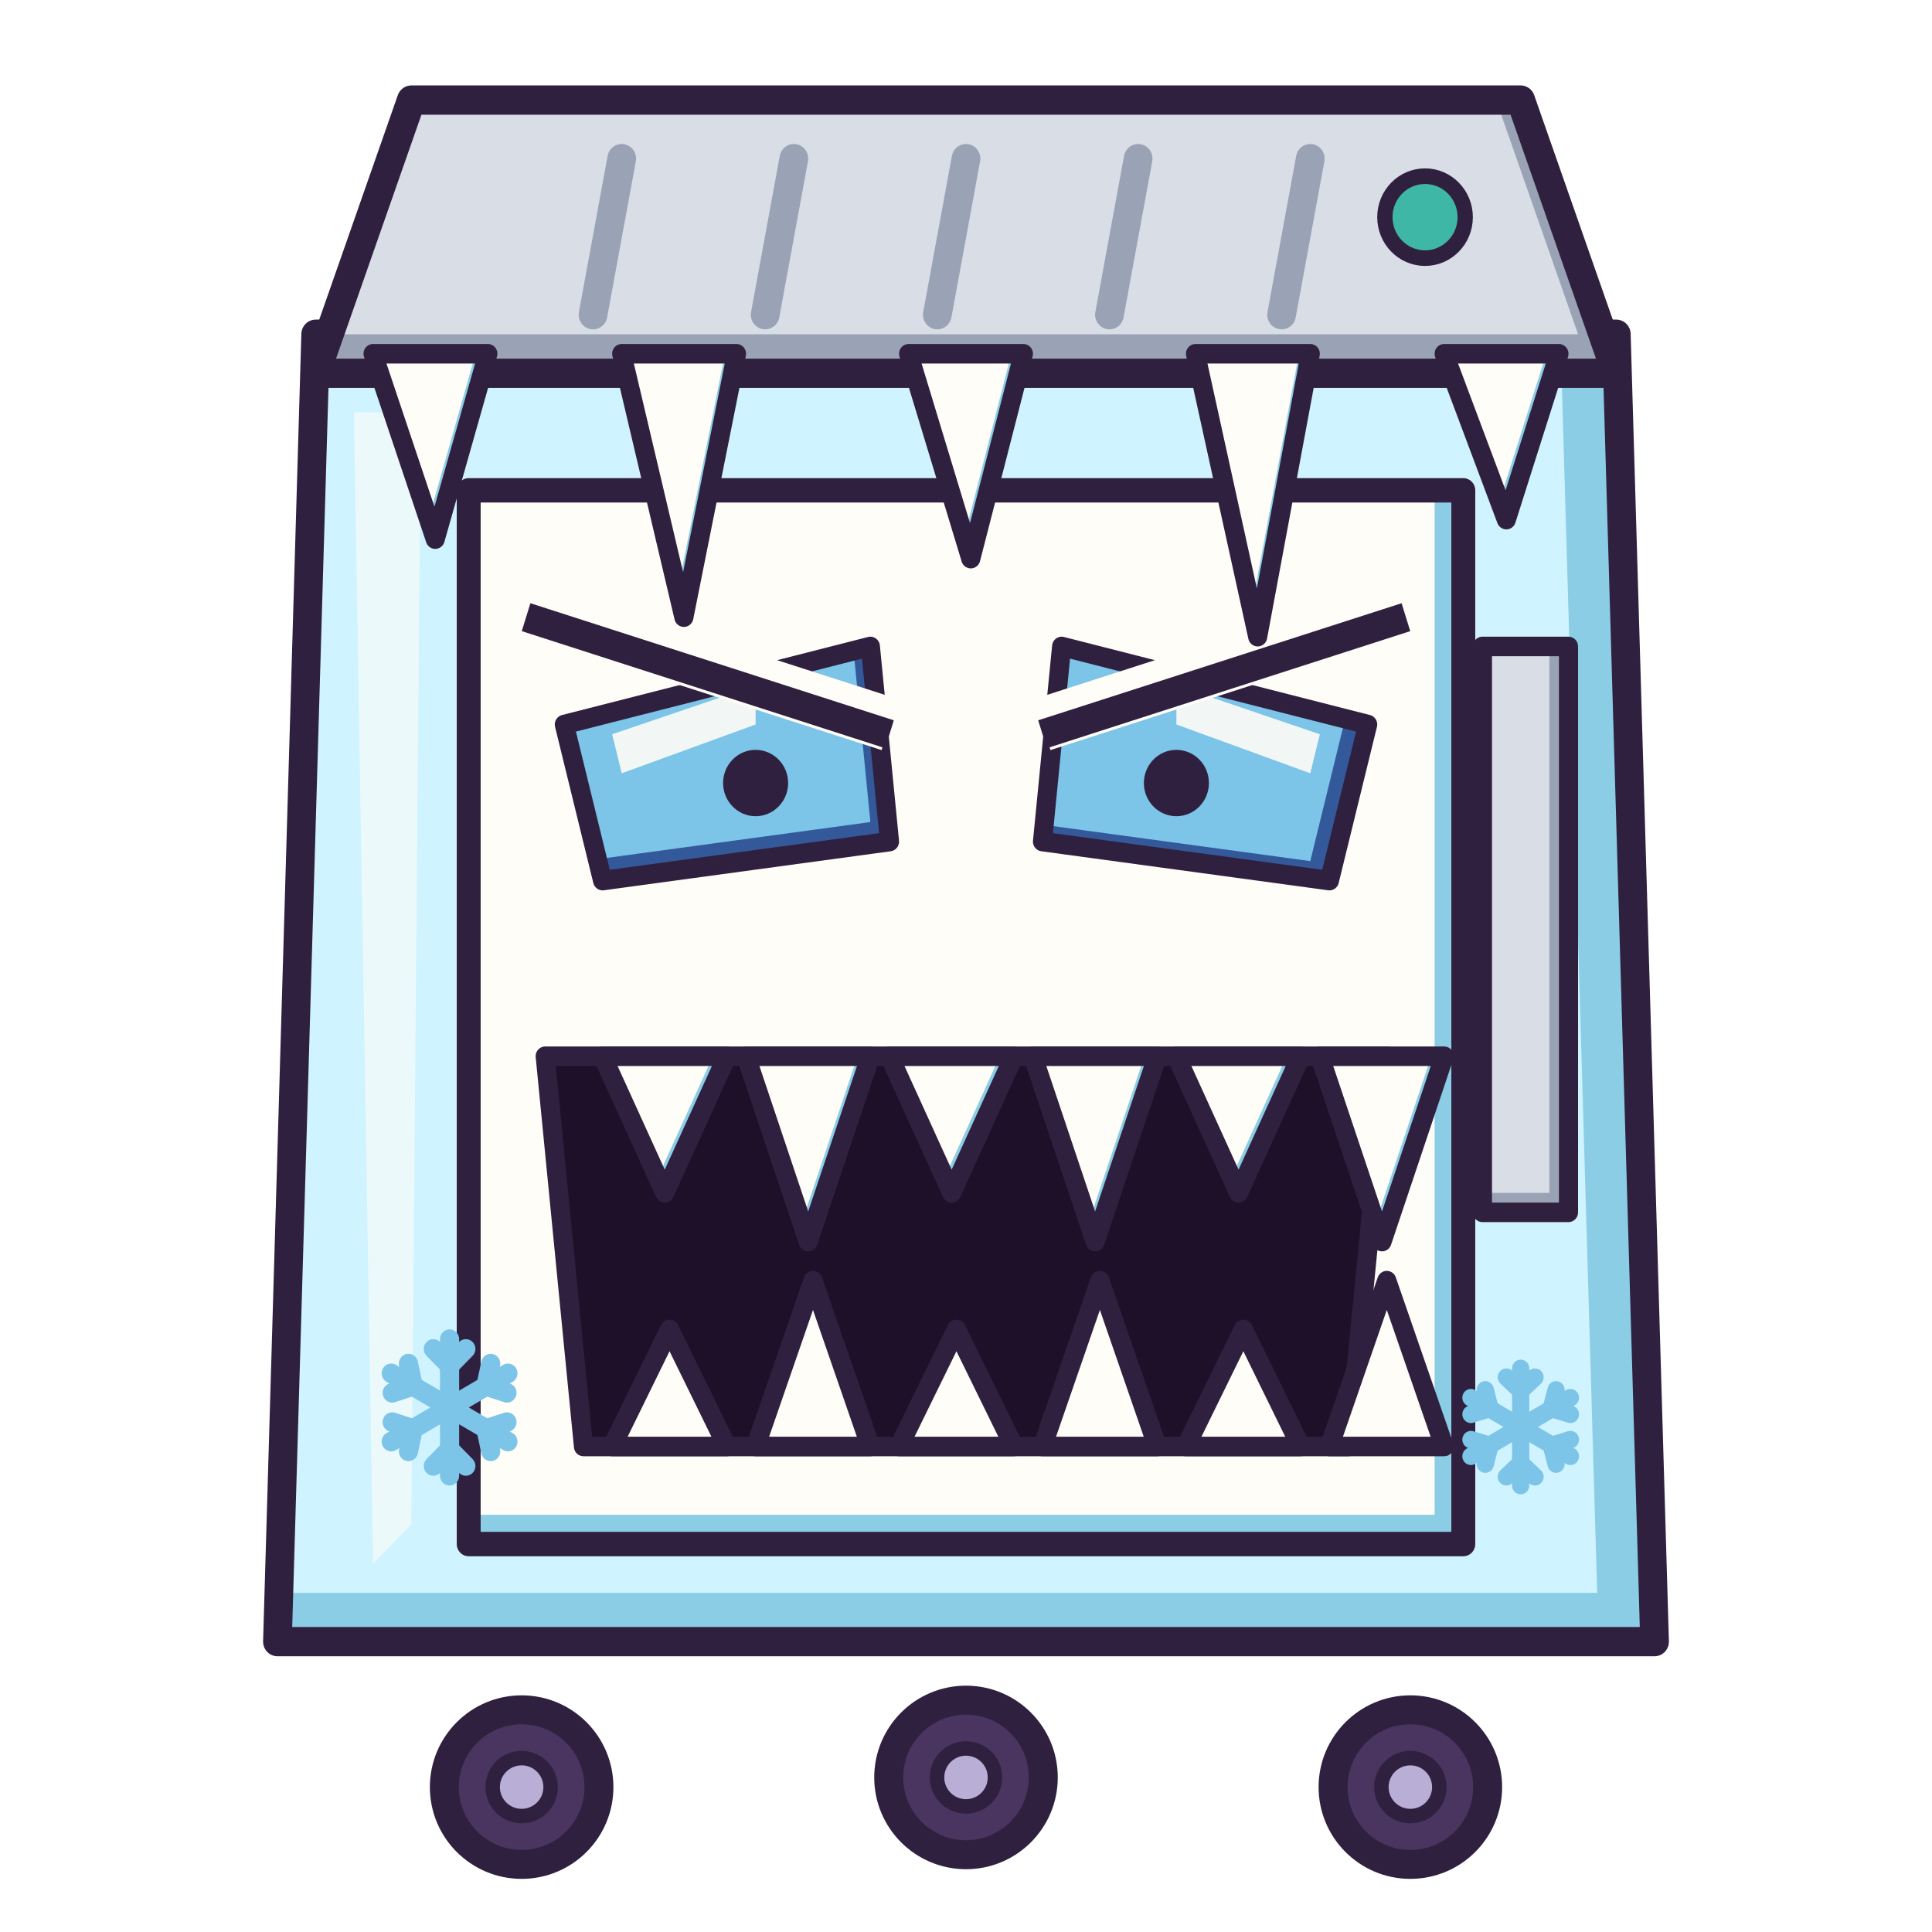
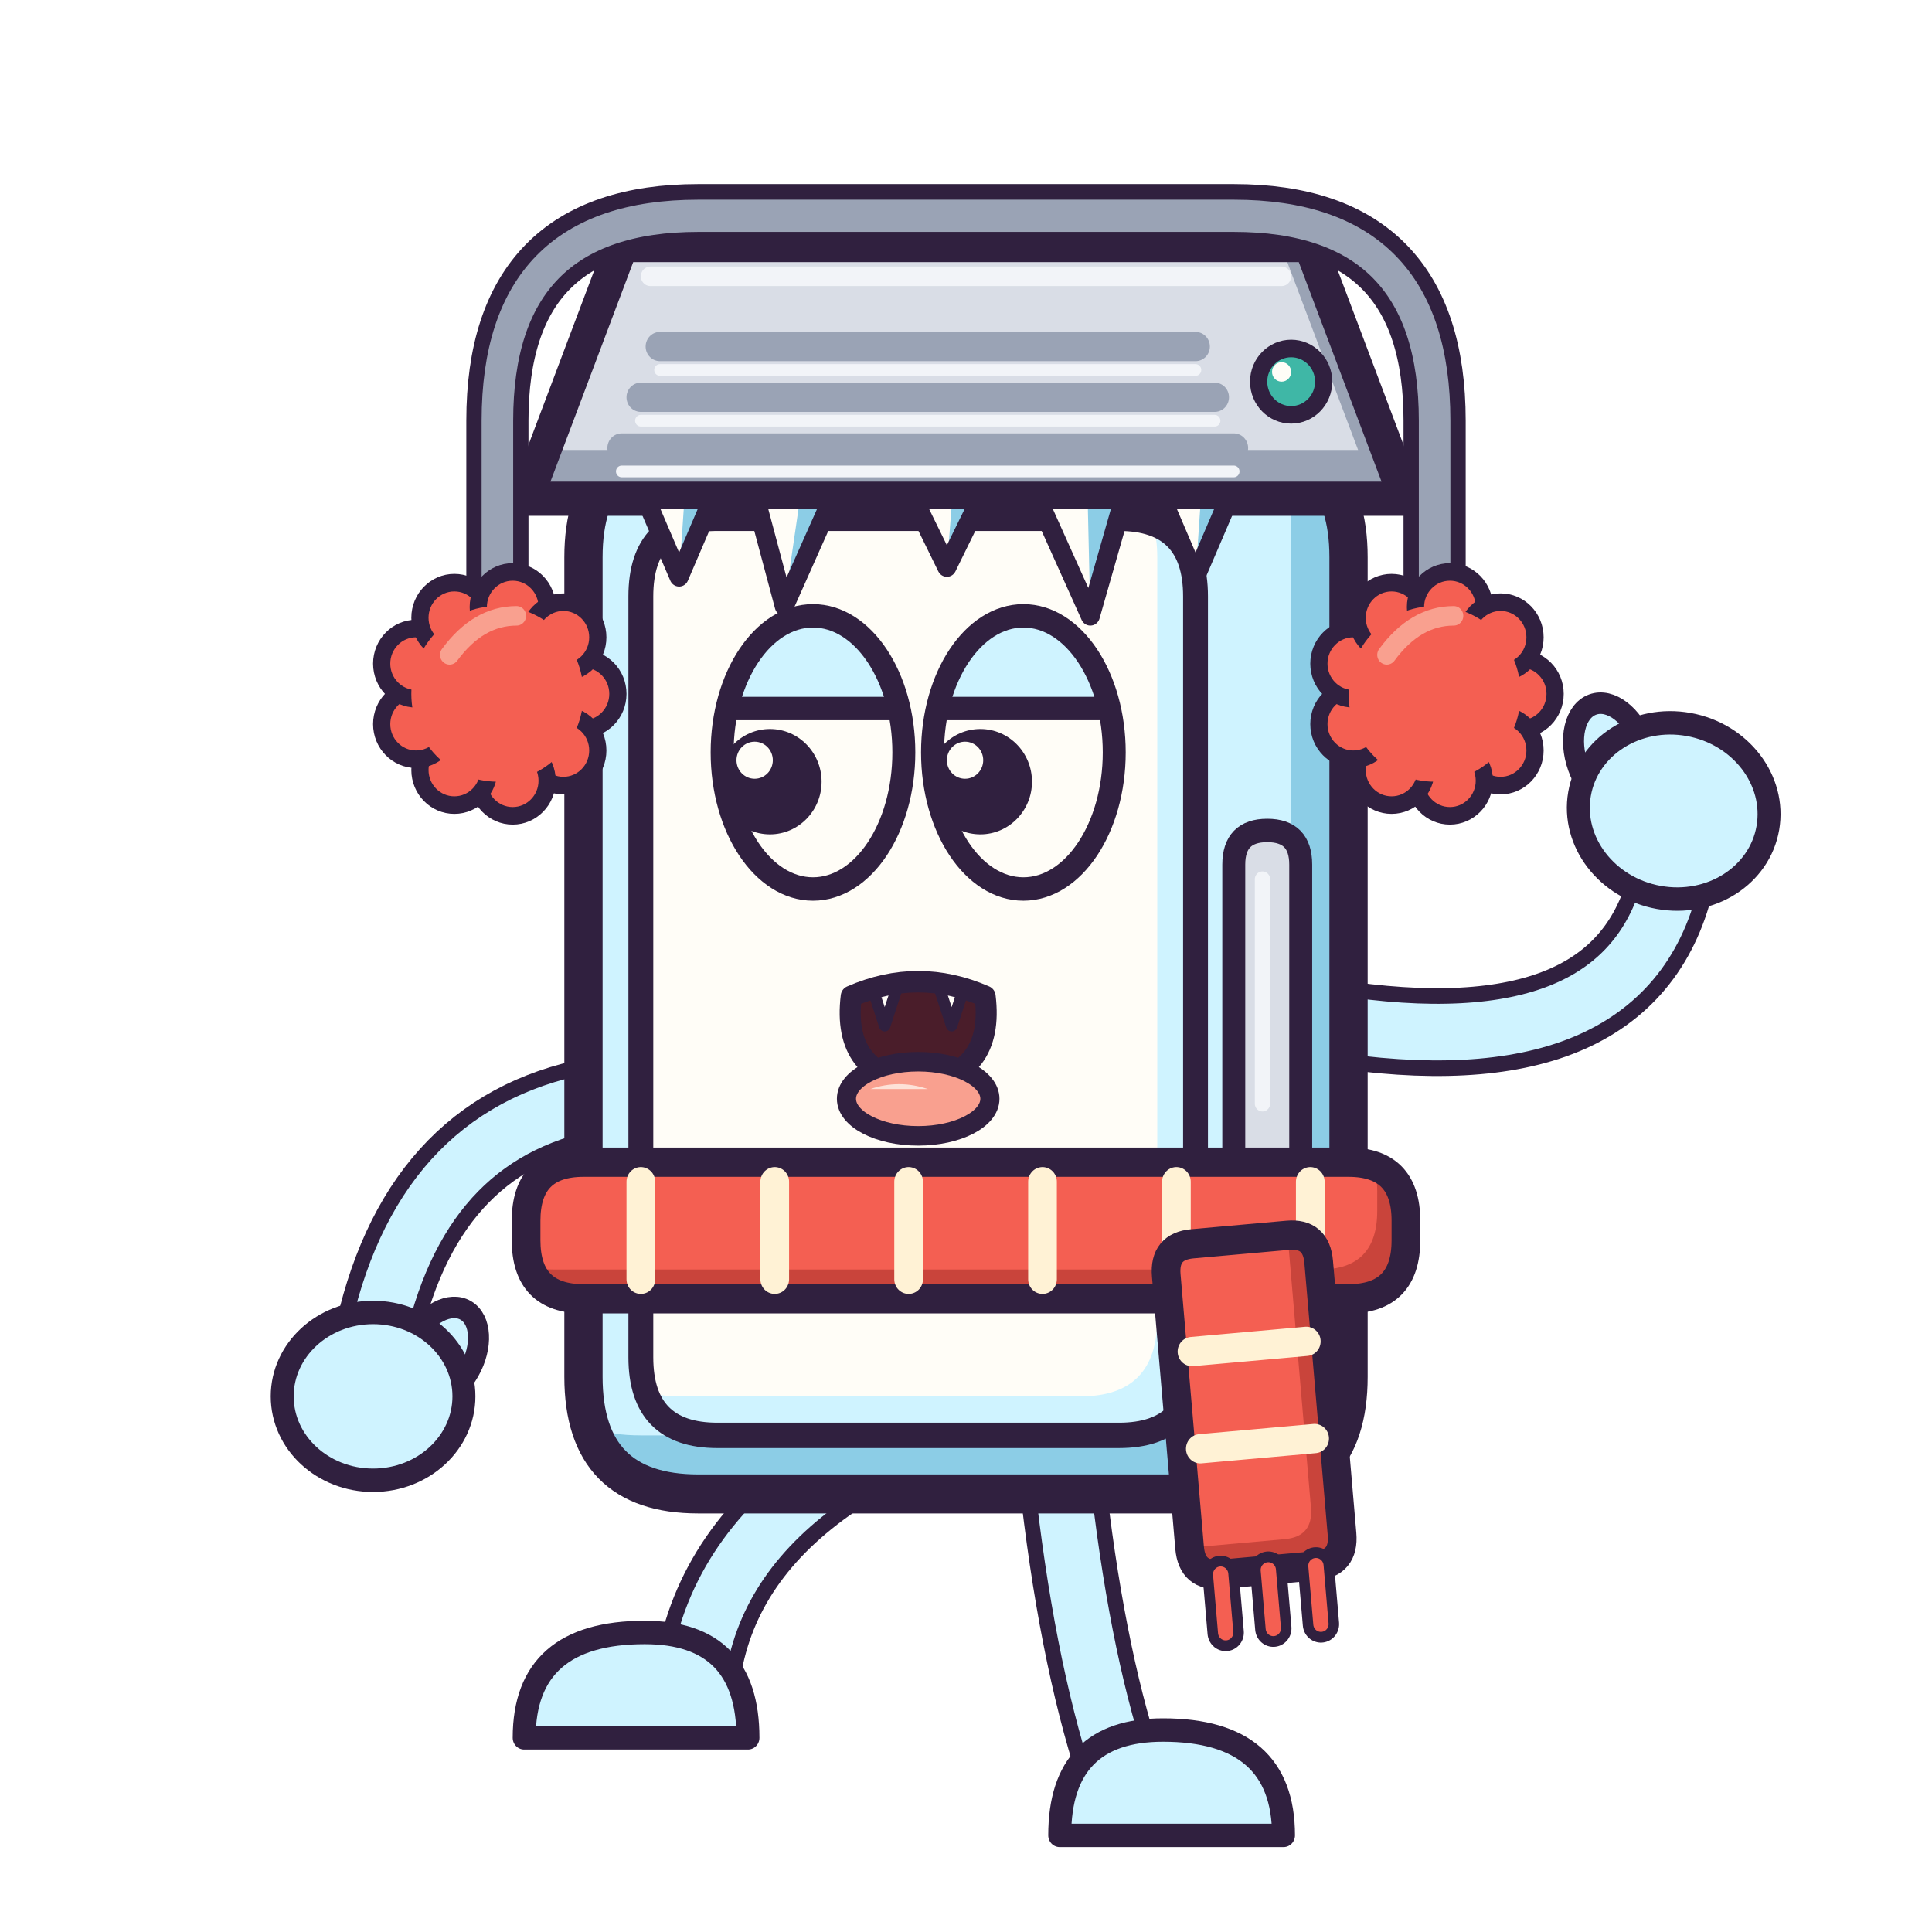
<svg xmlns="http://www.w3.org/2000/svg" width="200" height="200" viewBox="0 0 200 200">
-   <circle cx="54" cy="185" r="8" fill="#4A3560" stroke="#30203F" stroke-width="3" />
-   <circle cx="54" cy="185" r="3" fill="#B9AED6" stroke="#30203F" stroke-width="1.5" />
-   <circle cx="146" cy="185" r="8" fill="#4A3560" stroke="#30203F" stroke-width="3" />
-   <circle cx="146" cy="185" r="3" fill="#B9AED6" stroke="#30203F" stroke-width="1.5" />
-   <circle cx="100" cy="184" r="8" fill="#4A3560" stroke="#30203F" stroke-width="3" />
-   <circle cx="100" cy="184" r="3" fill="#B9AED6" stroke="#30203F" stroke-width="1.5" />
-   <g transform="translate(100 176) scale(0.99 1.01) translate(-100 -176)">
-     <g transform="translate(0 -2)">
-       <g>
-         <clipPath id="c1">
-           <path d="M32 38L168 38L172 172L28 172Z" />
+   <g transform="translate(100 190) scale(0.99 1.01) translate(-100 -190)">
+     <g transform="translate(0 5)">
+       <path d="M86 148Q74 156 72 168" fill="none" stroke="#30203F" stroke-width="9" stroke-linecap="round" stroke-linejoin="round" />
+       <path d="M86 148Q74 156 72 168" fill="none" stroke="#CFF3FF" stroke-width="5.8" stroke-linecap="round" stroke-linejoin="round" />
+       <path d="M77.2 175Q77.2 164.2 66.4 164.2Q53.8 164.2 53.8 175Z" fill="#CFF3FF" stroke="#30203F" stroke-width="2.4" stroke-linejoin="round" />
+       <path d="M110 148Q112 166 116 178" fill="none" stroke="#30203F" stroke-width="9" stroke-linecap="round" stroke-linejoin="round" />
+       <path d="M110 148Q112 166 116 178" fill="none" stroke="#CFF3FF" stroke-width="5.8" stroke-linecap="round" stroke-linejoin="round" />
+       <path d="M109.8 185Q109.8 174.2 120.6 174.2Q133.2 174.2 133.2 185Z" fill="#CFF3FF" stroke="#30203F" stroke-width="2.4" stroke-linejoin="round" />
+       <g transform="translate(0 -2)">
+         <path d="M60 112Q42 116 38 138" fill="none" stroke="#30203F" stroke-width="9" stroke-linecap="round" stroke-linejoin="round" />
+         <path d="M60 112Q42 116 38 138" fill="none" stroke="#CFF3FF" stroke-width="5.8" stroke-linecap="round" stroke-linejoin="round" />
+         <g transform="translate(76 0) scale(-1 1)">
+           <g transform="rotate(0 38 142)">
+             <g transform="rotate(-30 30.9 137.7)">
+               <path d="M27.5 137.7A3.4 5.2 0 1 0 34.3 137.7A3.4 5.2 0 1 0 27.5 137.7Z" fill="#CFF3FF" stroke="#30203F" stroke-width="2.2" stroke-linejoin="round" />
+             </g>
+             <path d="M28.5 142A9.5 8.6 0 1 0 47.5 142A9.5 8.6 0 1 0 28.5 142Z" fill="#CFF3FF" stroke="#30203F" stroke-width="2.4" stroke-linejoin="round" />
+           </g>
+         </g>
+         <path d="M140 104Q170 108 174 88" fill="none" stroke="#30203F" stroke-width="9" stroke-linecap="round" stroke-linejoin="round" />
+         <path d="M140 104Q170 108 174 88" fill="none" stroke="#CFF3FF" stroke-width="5.8" stroke-linecap="round" stroke-linejoin="round" />
+         <g transform="rotate(10 174 82)">
+           <g transform="rotate(-30 166.5 77.5)">
+             <path d="M162.9 77.5A3.6 5.5 0 1 0 170.1 77.5A3.6 5.5 0 1 0 162.9 77.5Z" fill="#CFF3FF" stroke="#30203F" stroke-width="2.2" stroke-linejoin="round" />
+           </g>
+           <path d="M164 82A10 9 0 1 0 184 82A10 9 0 1 0 164 82Z" fill="#CFF3FF" stroke="#30203F" stroke-width="2.4" stroke-linejoin="round" />
+         </g>
+         <g>
+           <clipPath id="c1">
+             <path d="M72 44L128 44Q140 44 140 56L140 140Q140 152 128 152L72 152Q60 152 60 140L60 56Q60 44 72 44Z" />
+           </clipPath>
+           <path d="M72 44L128 44Q140 44 140 56L140 140Q140 152 128 152L72 152Q60 152 60 140L60 56Q60 44 72 44Z" fill="#8CCDE6" />
+           <g clip-path="url(#c1)">
+             <path transform="translate(-6 -6)" d="M72 44L128 44Q140 44 140 56L140 140Q140 152 128 152L72 152Q60 152 60 140L60 56Q60 44 72 44Z" fill="#CFF3FF" />
+           </g>
+           <path d="M72 44L128 44Q140 44 140 56L140 140Q140 152 128 152L72 152Q60 152 60 140L60 56Q60 44 72 44Z" fill="none" stroke="#30203F" stroke-width="4" stroke-linejoin="round" />
+         </g>
+         <g>
+           <clipPath id="c2">
+             <path d="M74 52L116 52Q124 52 124 60L124 138Q124 146 116 146L74 146Q66 146 66 138L66 60Q66 52 74 52Z" />
+           </clipPath>
+           <path d="M74 52L116 52Q124 52 124 60L124 138Q124 146 116 146L74 146Q66 146 66 138L66 60Q66 52 74 52Z" fill="#CFF3FF" />
+           <g clip-path="url(#c2)">
+             <path transform="translate(-4 -4)" d="M74 52L116 52Q124 52 124 60L124 138Q124 146 116 146L74 146Q66 146 66 138L66 60Q66 52 74 52Z" fill="#FFFDF7" />
+           </g>
+           <path d="M74 52L116 52Q124 52 124 60L124 138Q124 146 116 146L74 146Q66 146 66 138L66 60Q66 52 74 52Z" fill="none" stroke="#30203F" stroke-width="2.6" stroke-linejoin="round" />
+         </g>
+         <path d="M131.5 84L131.5 84Q135 84 135 87.5L135 116.5Q135 120 131.5 120L131.5 120Q128 120 128 116.5L128 87.5Q128 84 131.5 84Z" fill="#D9DDE6" stroke="#30203F" stroke-width="2.4" stroke-linejoin="round" />
+         <path d="M131 89L131 112" fill="none" stroke="#F2F4F8" stroke-width="1.6" stroke-linecap="round" stroke-linejoin="round" />
+         <clipPath id="c3">
+           <ellipse cx="84" cy="76" rx="9.5" ry="14" />
        </clipPath>
-         <path d="M32 38L168 38L172 172L28 172Z" fill="#8CCDE6" />
-         <g clip-path="url(#c1)">
-           <path transform="translate(-6 -5)" d="M32 38L168 38L172 172L28 172Z" fill="#CFF3FF" />
+         <ellipse cx="84" cy="76" rx="9.5" ry="14" fill="#FFFDF7" />
+         <g clip-path="url(#c3)">
+           <circle cx="79.5" cy="79" r="5.4" fill="#30203F" />
+           <circle cx="77.9" cy="76.8" r="1.9" fill="#FFFDF7" />
+           <g transform="rotate(0 84 71.5)">
+             <rect x="65" y="34" width="38" height="37.5" fill="#CFF3FF" />
+             <path d="M65 71.5L103 71.5" fill="none" stroke="#30203F" stroke-width="2.4" stroke-linecap="round" stroke-linejoin="round" />
+           </g>
        </g>
-         <path d="M32 38L168 38L172 172L28 172Z" fill="none" stroke="#30203F" stroke-width="3" stroke-linejoin="round" />
-       </g>
-       <path d="M36 46L43 46L42 160L38 164Z" fill="#FFFDF7" opacity=".6" />
-       <g>
-         <clipPath id="c2">
-           <path d="M48 54L152 54L152 162L48 162Z" />
+         <ellipse cx="84" cy="76" rx="9.5" ry="14" fill="none" stroke="#30203F" stroke-width="2.4" />
+         <clipPath id="c4">
+           <ellipse cx="106" cy="76" rx="9.5" ry="14" />
        </clipPath>
-         <path d="M48 54L152 54L152 162L48 162Z" fill="#8CCDE6" />
-         <g clip-path="url(#c2)">
-           <path transform="translate(-3 -3)" d="M48 54L152 54L152 162L48 162Z" fill="#FFFDF7" />
+         <ellipse cx="106" cy="76" rx="9.5" ry="14" fill="#FFFDF7" />
+         <g clip-path="url(#c4)">
+           <circle cx="101.5" cy="79" r="5.4" fill="#30203F" />
+           <circle cx="99.9" cy="76.8" r="1.9" fill="#FFFDF7" />
+           <g transform="rotate(0 106 71.5)">
+             <rect x="87" y="34" width="38" height="37.5" fill="#CFF3FF" />
+             <path d="M87 71.5L125 71.5" fill="none" stroke="#30203F" stroke-width="2.4" stroke-linecap="round" stroke-linejoin="round" />
+           </g>
        </g>
-         <path d="M48 54L152 54L152 162L48 162Z" fill="none" stroke="#30203F" stroke-width="2.5" stroke-linejoin="round" />
-       </g>
-       <g>
-         <clipPath id="c3">
-           <path d="M154 70L163 70L163 128L154 128Z" />
+         <ellipse cx="106" cy="76" rx="9.5" ry="14" fill="none" stroke="#30203F" stroke-width="2.4" />
+         <path d="M88 101Q95 98 102 101Q103 109 95 110Q87 109 88 101Z" fill="#4A1D2A" />
+         <clipPath id="c5">
+           <path d="M88 101Q95 98 102 101Q103 109 95 110Q87 109 88 101Z" />
        </clipPath>
-         <path d="M154 70L163 70L163 128L154 128Z" fill="#9AA3B5" />
-         <g clip-path="url(#c3)">
-           <path transform="translate(-2 -2)" d="M154 70L163 70L163 128L154 128Z" fill="#D9DDE6" />
+         <g clip-path="url(#c5)">
+           <path d="M89.5 98L93.5 98L91.5 104Z" fill="#FFFDF7" stroke="#30203F" stroke-width="1.2" stroke-linejoin="round" />
+           <path d="M96.5 98L100.5 98L98.5 104Z" fill="#FFFDF7" stroke="#30203F" stroke-width="1.2" stroke-linejoin="round" />
        </g>
-         <path d="M154 70L163 70L163 128L154 128Z" fill="none" stroke="#30203F" stroke-width="2" stroke-linejoin="round" />
-       </g>
-       <g>
-         <clipPath id="c4">
-           <path d="M42 14L158 14L168 42L32 42Z" />
-         </clipPath>
-         <path d="M42 14L158 14L168 42L32 42Z" fill="#9AA3B5" />
-         <g clip-path="url(#c4)">
-           <path transform="translate(-4 -4)" d="M42 14L158 14L168 42L32 42Z" fill="#D9DDE6" />
+         <path d="M88 101Q95 98 102 101Q103 109 95 110Q87 109 88 101Z" fill="none" stroke="#30203F" stroke-width="2.2" stroke-linejoin="round" />
+         <path d="M87.5 111.5A7.5 3.8 0 1 0 102.5 111.5A7.5 3.8 0 1 0 87.5 111.5Z" fill="#F9A08F" stroke="#30203F" stroke-width="2" stroke-linejoin="round" />
+         <path d="M90 110.5Q93 109.5 96 110.5" fill="#FFFDF7" opacity=".7" />
+         <g>
+           <clipPath id="c6">
+             <path d="M60 118L140 118Q146 118 146 124L146 126Q146 132 140 132L60 132Q54 132 54 126L54 124Q54 118 60 118Z" />
+           </clipPath>
+           <path d="M60 118L140 118Q146 118 146 124L146 126Q146 132 140 132L60 132Q54 132 54 126L54 124Q54 118 60 118Z" fill="#C9443B" />
+           <g clip-path="url(#c6)">
+             <path transform="translate(-3 -3)" d="M60 118L140 118Q146 118 146 124L146 126Q146 132 140 132L60 132Q54 132 54 126L54 124Q54 118 60 118Z" fill="#F45F52" />
+           </g>
+           <path d="M60 118L140 118Q146 118 146 124L146 126Q146 132 140 132L60 132Q54 132 54 126L54 124Q54 118 60 118Z" fill="none" stroke="#30203F" stroke-width="3" stroke-linejoin="round" />
        </g>
-         <path d="M42 14L158 14L168 42L32 42Z" fill="none" stroke="#30203F" stroke-width="3" stroke-linejoin="round" />
-       </g>
-       <path d="M64 20L61 36" fill="none" stroke="#9AA3B5" stroke-width="3" stroke-linecap="round" stroke-linejoin="round" />
-       <path d="M82 20L79 36" fill="none" stroke="#9AA3B5" stroke-width="3" stroke-linecap="round" stroke-linejoin="round" />
-       <path d="M100 20L97 36" fill="none" stroke="#9AA3B5" stroke-width="3" stroke-linecap="round" stroke-linejoin="round" />
-       <path d="M118 20L115 36" fill="none" stroke="#9AA3B5" stroke-width="3" stroke-linecap="round" stroke-linejoin="round" />
-       <path d="M136 20L133 36" fill="none" stroke="#9AA3B5" stroke-width="3" stroke-linecap="round" stroke-linejoin="round" />
-       <circle cx="148" cy="26" r="4.2" fill="#3FB7A6" stroke="#30203F" stroke-width="1.6" />
-       <g>
-         <clipPath id="c5">
-           <path d="M58 78L90 70L92 90L62 94Z" />
-         </clipPath>
-         <path d="M58 78L90 70L92 90L62 94Z" fill="#34599A" />
-         <g clip-path="url(#c5)">
-           <path transform="translate(-2 -2)" d="M58 78L90 70L92 90L62 94Z" fill="#7CC4E8" />
+         <path d="M66 120L66 130" fill="none" stroke="#FFF2D5" stroke-width="3" stroke-linecap="round" stroke-linejoin="round" />
+         <path d="M80 120L80 130" fill="none" stroke="#FFF2D5" stroke-width="3" stroke-linecap="round" stroke-linejoin="round" />
+         <path d="M94 120L94 130" fill="none" stroke="#FFF2D5" stroke-width="3" stroke-linecap="round" stroke-linejoin="round" />
+         <path d="M108 120L108 130" fill="none" stroke="#FFF2D5" stroke-width="3" stroke-linecap="round" stroke-linejoin="round" />
+         <path d="M122 120L122 130" fill="none" stroke="#FFF2D5" stroke-width="3" stroke-linecap="round" stroke-linejoin="round" />
+         <path d="M136 120L136 130" fill="none" stroke="#FFF2D5" stroke-width="3" stroke-linecap="round" stroke-linejoin="round" />
+         <g transform="rotate(-5 128 130)">
+           <g>
+             <clipPath id="c7">
+               <path d="M124 126L134 126Q137 126 137 129L137 157Q137 160 134 160L124 160Q121 160 121 157L121 129Q121 126 124 126Z" />
+             </clipPath>
+             <path d="M124 126L134 126Q137 126 137 129L137 157Q137 160 134 160L124 160Q121 160 121 157L121 129Q121 126 124 126Z" fill="#C9443B" />
+             <g clip-path="url(#c7)">
+               <path transform="translate(-3 -3)" d="M124 126L134 126Q137 126 137 129L137 157Q137 160 134 160L124 160Q121 160 121 157L121 129Q121 126 124 126Z" fill="#F45F52" />
+             </g>
+             <path d="M124 126L134 126Q137 126 137 129L137 157Q137 160 134 160L124 160Q121 160 121 157L121 129Q121 126 124 126Z" fill="none" stroke="#30203F" stroke-width="3" stroke-linejoin="round" />
+           </g>
+           <path d="M123 137L135 137M123 147L135 147" fill="none" stroke="#FFF2D5" stroke-width="3" stroke-linecap="round" stroke-linejoin="round" />
+           <path d="M124 160L124 166" fill="none" stroke="#30203F" stroke-width="3.8" stroke-linecap="round" stroke-linejoin="round" />
+           <path d="M124 160L124 166" fill="none" stroke="#F45F52" stroke-width="1.6" stroke-linecap="round" stroke-linejoin="round" />
+           <path d="M129 160L129 166" fill="none" stroke="#30203F" stroke-width="3.8" stroke-linecap="round" stroke-linejoin="round" />
+           <path d="M129 160L129 166" fill="none" stroke="#F45F52" stroke-width="1.6" stroke-linecap="round" stroke-linejoin="round" />
+           <path d="M134 160L134 166" fill="none" stroke="#30203F" stroke-width="3.8" stroke-linecap="round" stroke-linejoin="round" />
+           <path d="M134 160L134 166" fill="none" stroke="#F45F52" stroke-width="1.6" stroke-linecap="round" stroke-linejoin="round" />
        </g>
-         <path d="M58 78L90 70L92 90L62 94Z" fill="none" stroke="#30203F" stroke-width="2" stroke-linejoin="round" />
-       </g>
-       <g>
-         <clipPath id="c6">
-           <path d="M142 78L110 70L108 90L138 94Z" />
-         </clipPath>
-         <path d="M142 78L110 70L108 90L138 94Z" fill="#34599A" />
-         <g clip-path="url(#c6)">
-           <path transform="translate(-2 -2)" d="M142 78L110 70L108 90L138 94Z" fill="#7CC4E8" />
+         <g>
+           <clipPath id="c8">
+             <path d="M64 24L136 24L146 50L54 50Z" />
+           </clipPath>
+           <path d="M64 24L136 24L146 50L54 50Z" fill="#9AA3B5" />
+           <g clip-path="url(#c8)">
+             <path transform="translate(-5 -5)" d="M64 24L136 24L146 50L54 50Z" fill="#D9DDE6" />
+           </g>
+           <path d="M64 24L136 24L146 50L54 50Z" fill="none" stroke="#30203F" stroke-width="3.5" stroke-linejoin="round" />
        </g>
-         <path d="M142 78L110 70L108 90L138 94Z" fill="none" stroke="#30203F" stroke-width="2" stroke-linejoin="round" />
-       </g>
-       <path d="M63 79L78 74L78 78L64 83Z" fill="#FFFDF7" opacity=".9" />
-       <path d="M137 79L122 74L122 78L136 83Z" fill="#FFFDF7" opacity=".9" />
-       <circle cx="78" cy="84" r="3.4" fill="#30203F" />
-       <circle cx="122" cy="84" r="3.4" fill="#30203F" />
-       <path d="M54 66L92 78" fill="none" stroke="#FFFDF7" stroke-width="5.5" stroke-linecap="butt" stroke-linejoin="round" />
-       <path d="M146 66L108 78" fill="none" stroke="#FFFDF7" stroke-width="5.5" stroke-linecap="butt" stroke-linejoin="round" />
-       <path d="M54 67L92 79" fill="none" stroke="#30203F" stroke-width="3" stroke-linecap="butt" stroke-linejoin="round" />
-       <path d="M146 67L108 79" fill="none" stroke="#30203F" stroke-width="3" stroke-linecap="butt" stroke-linejoin="round" />
-       <path d="M56 112L144 112L140 152L60 152Z" fill="#1E1028" stroke="#30203F" stroke-width="2" stroke-linejoin="round" />
-       <g>
-         <clipPath id="c7">
-           <path d="M62 112L75 112L68.5 126Z" />
-         </clipPath>
-         <path d="M62 112L75 112L68.5 126Z" fill="#8CCDE6" />
-         <g clip-path="url(#c7)">
-           <path transform="translate(-1 -1)" d="M62 112L75 112L68.5 126Z" fill="#FFFDF7" />
-         </g>
-         <path d="M62 112L75 112L68.5 126Z" fill="none" stroke="#30203F" stroke-width="2" stroke-linejoin="round" />
-       </g>
-       <g>
-         <clipPath id="c8">
-           <path d="M63 152L75 152L69 140Z" />
-         </clipPath>
-         <path d="M63 152L75 152L69 140Z" fill="#8CCDE6" />
-         <g clip-path="url(#c8)">
-           <path transform="translate(-1 -1)" d="M63 152L75 152L69 140Z" fill="#FFFDF7" />
-         </g>
-         <path d="M63 152L75 152L69 140Z" fill="none" stroke="#30203F" stroke-width="2" stroke-linejoin="round" />
-       </g>
-       <g>
-         <clipPath id="c9">
-           <path d="M77 112L90 112L83.5 131Z" />
-         </clipPath>
-         <path d="M77 112L90 112L83.5 131Z" fill="#8CCDE6" />
-         <g clip-path="url(#c9)">
-           <path transform="translate(-1 -1)" d="M77 112L90 112L83.5 131Z" fill="#FFFDF7" />
-         </g>
-         <path d="M77 112L90 112L83.5 131Z" fill="none" stroke="#30203F" stroke-width="2" stroke-linejoin="round" />
-       </g>
-       <g>
-         <clipPath id="c10">
-           <path d="M78 152L90 152L84 135Z" />
-         </clipPath>
-         <path d="M78 152L90 152L84 135Z" fill="#8CCDE6" />
-         <g clip-path="url(#c10)">
-           <path transform="translate(-1 -1)" d="M78 152L90 152L84 135Z" fill="#FFFDF7" />
-         </g>
-         <path d="M78 152L90 152L84 135Z" fill="none" stroke="#30203F" stroke-width="2" stroke-linejoin="round" />
-       </g>
-       <g>
-         <clipPath id="c11">
-           <path d="M92 112L105 112L98.5 126Z" />
-         </clipPath>
-         <path d="M92 112L105 112L98.5 126Z" fill="#8CCDE6" />
-         <g clip-path="url(#c11)">
-           <path transform="translate(-1 -1)" d="M92 112L105 112L98.5 126Z" fill="#FFFDF7" />
-         </g>
-         <path d="M92 112L105 112L98.5 126Z" fill="none" stroke="#30203F" stroke-width="2" stroke-linejoin="round" />
-       </g>
-       <g>
-         <clipPath id="c12">
-           <path d="M93 152L105 152L99 140Z" />
-         </clipPath>
-         <path d="M93 152L105 152L99 140Z" fill="#8CCDE6" />
-         <g clip-path="url(#c12)">
-           <path transform="translate(-1 -1)" d="M93 152L105 152L99 140Z" fill="#FFFDF7" />
-         </g>
-         <path d="M93 152L105 152L99 140Z" fill="none" stroke="#30203F" stroke-width="2" stroke-linejoin="round" />
-       </g>
-       <g>
-         <clipPath id="c13">
-           <path d="M107 112L120 112L113.5 131Z" />
-         </clipPath>
-         <path d="M107 112L120 112L113.5 131Z" fill="#8CCDE6" />
-         <g clip-path="url(#c13)">
-           <path transform="translate(-1 -1)" d="M107 112L120 112L113.5 131Z" fill="#FFFDF7" />
-         </g>
-         <path d="M107 112L120 112L113.5 131Z" fill="none" stroke="#30203F" stroke-width="2" stroke-linejoin="round" />
-       </g>
-       <g>
-         <clipPath id="c14">
-           <path d="M108 152L120 152L114 135Z" />
-         </clipPath>
-         <path d="M108 152L120 152L114 135Z" fill="#8CCDE6" />
-         <g clip-path="url(#c14)">
-           <path transform="translate(-1 -1)" d="M108 152L120 152L114 135Z" fill="#FFFDF7" />
-         </g>
-         <path d="M108 152L120 152L114 135Z" fill="none" stroke="#30203F" stroke-width="2" stroke-linejoin="round" />
-       </g>
-       <g>
-         <clipPath id="c15">
-           <path d="M122 112L135 112L128.5 126Z" />
-         </clipPath>
-         <path d="M122 112L135 112L128.5 126Z" fill="#8CCDE6" />
-         <g clip-path="url(#c15)">
-           <path transform="translate(-1 -1)" d="M122 112L135 112L128.5 126Z" fill="#FFFDF7" />
-         </g>
-         <path d="M122 112L135 112L128.5 126Z" fill="none" stroke="#30203F" stroke-width="2" stroke-linejoin="round" />
-       </g>
-       <g>
-         <clipPath id="c16">
-           <path d="M123 152L135 152L129 140Z" />
-         </clipPath>
-         <path d="M123 152L135 152L129 140Z" fill="#8CCDE6" />
-         <g clip-path="url(#c16)">
-           <path transform="translate(-1 -1)" d="M123 152L135 152L129 140Z" fill="#FFFDF7" />
-         </g>
-         <path d="M123 152L135 152L129 140Z" fill="none" stroke="#30203F" stroke-width="2" stroke-linejoin="round" />
-       </g>
-       <g>
-         <clipPath id="c17">
-           <path d="M137 112L150 112L143.5 131Z" />
-         </clipPath>
-         <path d="M137 112L150 112L143.5 131Z" fill="#8CCDE6" />
-         <g clip-path="url(#c17)">
-           <path transform="translate(-1 -1)" d="M137 112L150 112L143.5 131Z" fill="#FFFDF7" />
-         </g>
-         <path d="M137 112L150 112L143.5 131Z" fill="none" stroke="#30203F" stroke-width="2" stroke-linejoin="round" />
-       </g>
-       <g>
-         <clipPath id="c18">
-           <path d="M138 152L150 152L144 135Z" />
-         </clipPath>
-         <path d="M138 152L150 152L144 135Z" fill="#8CCDE6" />
-         <g clip-path="url(#c18)">
-           <path transform="translate(-1 -1)" d="M138 152L150 152L144 135Z" fill="#FFFDF7" />
-         </g>
-         <path d="M138 152L150 152L144 135Z" fill="none" stroke="#30203F" stroke-width="2" stroke-linejoin="round" />
-       </g>
-       <path d="M39.9 144.5L52.1 151.5" fill="none" stroke="#7CC4E8" stroke-width="2" stroke-linecap="round" stroke-linejoin="round" />
-       <path d="M42.2 145.8L40 146.5" fill="none" stroke="#7CC4E8" stroke-width="2" stroke-linecap="round" stroke-linejoin="round" />
-       <path d="M42.2 145.8L41.7 143.5" fill="none" stroke="#7CC4E8" stroke-width="2" stroke-linecap="round" stroke-linejoin="round" />
-       <path d="M49.8 150.2L52 149.5" fill="none" stroke="#7CC4E8" stroke-width="2" stroke-linecap="round" stroke-linejoin="round" />
-       <path d="M49.8 150.2L50.3 152.5" fill="none" stroke="#7CC4E8" stroke-width="2" stroke-linecap="round" stroke-linejoin="round" />
-       <path d="M46 141L46 155" fill="none" stroke="#7CC4E8" stroke-width="2" stroke-linecap="round" stroke-linejoin="round" />
-       <path d="M46 143.7L44.3 142" fill="none" stroke="#7CC4E8" stroke-width="2" stroke-linecap="round" stroke-linejoin="round" />
-       <path d="M46 143.7L47.7 142" fill="none" stroke="#7CC4E8" stroke-width="2" stroke-linecap="round" stroke-linejoin="round" />
-       <path d="M46 152.3L47.7 154" fill="none" stroke="#7CC4E8" stroke-width="2" stroke-linecap="round" stroke-linejoin="round" />
-       <path d="M46 152.3L44.3 154" fill="none" stroke="#7CC4E8" stroke-width="2" stroke-linecap="round" stroke-linejoin="round" />
-       <path d="M52.1 144.5L39.9 151.5" fill="none" stroke="#7CC4E8" stroke-width="2" stroke-linecap="round" stroke-linejoin="round" />
-       <path d="M49.8 145.8L50.3 143.5" fill="none" stroke="#7CC4E8" stroke-width="2" stroke-linecap="round" stroke-linejoin="round" />
-       <path d="M49.8 145.8L52 146.5" fill="none" stroke="#7CC4E8" stroke-width="2" stroke-linecap="round" stroke-linejoin="round" />
-       <path d="M42.2 150.2L41.7 152.5" fill="none" stroke="#7CC4E8" stroke-width="2" stroke-linecap="round" stroke-linejoin="round" />
-       <path d="M42.2 150.2L40 149.5" fill="none" stroke="#7CC4E8" stroke-width="2" stroke-linecap="round" stroke-linejoin="round" />
-       <path d="M152.8 147L163.2 153" fill="none" stroke="#7CC4E8" stroke-width="1.8" stroke-linecap="round" stroke-linejoin="round" />
-       <path d="M154.8 148.1L152.8 148.7" fill="none" stroke="#7CC4E8" stroke-width="1.8" stroke-linecap="round" stroke-linejoin="round" />
-       <path d="M154.8 148.1L154.3 146.2" fill="none" stroke="#7CC4E8" stroke-width="1.8" stroke-linecap="round" stroke-linejoin="round" />
-       <path d="M161.2 151.9L163.2 151.3" fill="none" stroke="#7CC4E8" stroke-width="1.8" stroke-linecap="round" stroke-linejoin="round" />
-       <path d="M161.2 151.9L161.7 153.8" fill="none" stroke="#7CC4E8" stroke-width="1.8" stroke-linecap="round" stroke-linejoin="round" />
-       <path d="M158 144L158 156" fill="none" stroke="#7CC4E8" stroke-width="1.8" stroke-linecap="round" stroke-linejoin="round" />
-       <path d="M158 146.3L156.5 144.9" fill="none" stroke="#7CC4E8" stroke-width="1.8" stroke-linecap="round" stroke-linejoin="round" />
-       <path d="M158 146.3L159.5 144.9" fill="none" stroke="#7CC4E8" stroke-width="1.8" stroke-linecap="round" stroke-linejoin="round" />
-       <path d="M158 153.7L159.5 155.1" fill="none" stroke="#7CC4E8" stroke-width="1.8" stroke-linecap="round" stroke-linejoin="round" />
-       <path d="M158 153.7L156.5 155.1" fill="none" stroke="#7CC4E8" stroke-width="1.8" stroke-linecap="round" stroke-linejoin="round" />
-       <path d="M163.2 147L152.8 153" fill="none" stroke="#7CC4E8" stroke-width="1.8" stroke-linecap="round" stroke-linejoin="round" />
-       <path d="M161.2 148.1L161.7 146.2" fill="none" stroke="#7CC4E8" stroke-width="1.8" stroke-linecap="round" stroke-linejoin="round" />
-       <path d="M161.2 148.1L163.2 148.7" fill="none" stroke="#7CC4E8" stroke-width="1.8" stroke-linecap="round" stroke-linejoin="round" />
-       <path d="M154.8 151.9L154.3 153.8" fill="none" stroke="#7CC4E8" stroke-width="1.8" stroke-linecap="round" stroke-linejoin="round" />
-       <path d="M154.8 151.9L152.8 151.3" fill="none" stroke="#7CC4E8" stroke-width="1.8" stroke-linecap="round" stroke-linejoin="round" />
-       <g>
-         <clipPath id="c19">
-           <path d="M38 40L50 40L44.5 59Z" />
-         </clipPath>
-         <path d="M38 40L50 40L44.5 59Z" fill="#8CCDE6" />
-         <g clip-path="url(#c19)">
-           <path transform="translate(-1 -1)" d="M38 40L50 40L44.5 59Z" fill="#FFFDF7" />
-         </g>
-         <path d="M38 40L50 40L44.5 59Z" fill="none" stroke="#30203F" stroke-width="2" stroke-linejoin="round" />
-       </g>
-       <g>
-         <clipPath id="c20">
-           <path d="M64 40L76 40L70.5 67Z" />
-         </clipPath>
-         <path d="M64 40L76 40L70.5 67Z" fill="#8CCDE6" />
-         <g clip-path="url(#c20)">
-           <path transform="translate(-1 -1)" d="M64 40L76 40L70.5 67Z" fill="#FFFDF7" />
-         </g>
-         <path d="M64 40L76 40L70.5 67Z" fill="none" stroke="#30203F" stroke-width="2" stroke-linejoin="round" />
-       </g>
-       <g>
-         <clipPath id="c21">
-           <path d="M94 40L106 40L100.5 61Z" />
-         </clipPath>
-         <path d="M94 40L106 40L100.5 61Z" fill="#8CCDE6" />
-         <g clip-path="url(#c21)">
-           <path transform="translate(-1 -1)" d="M94 40L106 40L100.5 61Z" fill="#FFFDF7" />
-         </g>
-         <path d="M94 40L106 40L100.5 61Z" fill="none" stroke="#30203F" stroke-width="2" stroke-linejoin="round" />
-       </g>
-       <g>
-         <clipPath id="c22">
-           <path d="M124 40L136 40L130.5 69Z" />
-         </clipPath>
-         <path d="M124 40L136 40L130.5 69Z" fill="#8CCDE6" />
-         <g clip-path="url(#c22)">
-           <path transform="translate(-1 -1)" d="M124 40L136 40L130.5 69Z" fill="#FFFDF7" />
-         </g>
-         <path d="M124 40L136 40L130.5 69Z" fill="none" stroke="#30203F" stroke-width="2" stroke-linejoin="round" />
-       </g>
-       <g>
-         <clipPath id="c23">
-           <path d="M150 40L162 40L156.5 57Z" />
-         </clipPath>
-         <path d="M150 40L162 40L156.5 57Z" fill="#8CCDE6" />
-         <g clip-path="url(#c23)">
-           <path transform="translate(-1 -1)" d="M150 40L162 40L156.5 57Z" fill="#FFFDF7" />
-         </g>
-         <path d="M150 40L162 40L156.5 57Z" fill="none" stroke="#30203F" stroke-width="2" stroke-linejoin="round" />
+         <path d="M67 27.2L133 27.2" fill="none" stroke="#F2F4F8" stroke-width="2" stroke-linecap="round" stroke-linejoin="round" />
+         <path d="M68 34.4L124 34.4" fill="none" stroke="#9AA3B5" stroke-width="3" stroke-linecap="round" stroke-linejoin="round" />
+         <path d="M68 36.8L124 36.8" fill="none" stroke="#F2F4F8" stroke-width="1.2" stroke-linecap="round" stroke-linejoin="round" />
+         <path d="M66 39.6L126 39.6" fill="none" stroke="#9AA3B5" stroke-width="3" stroke-linecap="round" stroke-linejoin="round" />
+         <path d="M66 42L126 42" fill="none" stroke="#F2F4F8" stroke-width="1.2" stroke-linecap="round" stroke-linejoin="round" />
+         <path d="M64 44.8L128 44.8" fill="none" stroke="#9AA3B5" stroke-width="3" stroke-linecap="round" stroke-linejoin="round" />
+         <path d="M64 47.2L128 47.2" fill="none" stroke="#F2F4F8" stroke-width="1.2" stroke-linecap="round" stroke-linejoin="round" />
+         <circle cx="134" cy="38" r="3.4" fill="#3FB7A6" stroke="#30203F" stroke-width="1.8" />
+         <circle cx="133" cy="37" r="1" fill="#FFFDF7" />
+         <path d="M66.5 50L73.5 50L70 58Z" fill="#FFFDF7" />
+         <path d="M70.56 50L73.5 50L70 58Z" fill="#8CCDE6" />
+         <path d="M66.5 50L73.5 50L70 58Z" fill="none" stroke="#30203F" stroke-width="2" stroke-linecap="round" stroke-linejoin="round" />
+         <path d="M78 50L86 50L81 61Z" fill="#FFFDF7" />
+         <path d="M82.64 50L86 50L81 61Z" fill="#8CCDE6" />
+         <path d="M78 50L86 50L81 61Z" fill="none" stroke="#30203F" stroke-width="2" stroke-linecap="round" stroke-linejoin="round" />
+         <path d="M94.5 50L101.5 50L98 57Z" fill="#FFFDF7" />
+         <path d="M98.56 50L101.5 50L98 57Z" fill="#8CCDE6" />
+         <path d="M94.5 50L101.5 50L98 57Z" fill="none" stroke="#30203F" stroke-width="2" stroke-linecap="round" stroke-linejoin="round" />
+         <path d="M107.5 50L116.5 50L113 62Z" fill="#FFFDF7" />
+         <path d="M112.72 50L116.5 50L113 62Z" fill="#8CCDE6" />
+         <path d="M107.5 50L116.5 50L113 62Z" fill="none" stroke="#30203F" stroke-width="2" stroke-linecap="round" stroke-linejoin="round" />
+         <path d="M120.5 50L127.5 50L124 58Z" fill="#FFFDF7" />
+         <path d="M124.56 50L127.5 50L124 58Z" fill="#8CCDE6" />
+         <path d="M120.5 50L127.5 50L124 58Z" fill="none" stroke="#30203F" stroke-width="2" stroke-linecap="round" stroke-linejoin="round" />
+         <path d="M51 70L51 42Q51 21 72 21L128 21Q149 21 149 42L149 70" fill="none" stroke="#30203F" stroke-width="6.5" stroke-linecap="round" stroke-linejoin="round" />
+         <path d="M51 70L51 42Q51 21 72 21L128 21Q149 21 149 42L149 70" fill="none" stroke="#9AA3B5" stroke-width="3.3" stroke-linecap="round" stroke-linejoin="round" />
+         <circle cx="60" cy="70" r="3.6" fill="#F45F52" stroke="#30203F" stroke-width="1.8" />
+         <circle cx="57.9" cy="75.8" r="3.6" fill="#F45F52" stroke="#30203F" stroke-width="1.8" />
+         <circle cx="52.6" cy="78.9" r="3.6" fill="#F45F52" stroke="#30203F" stroke-width="1.8" />
+         <circle cx="46.5" cy="77.8" r="3.6" fill="#F45F52" stroke="#30203F" stroke-width="1.8" />
+         <circle cx="42.5" cy="73.1" r="3.6" fill="#F45F52" stroke="#30203F" stroke-width="1.8" />
+         <circle cx="42.5" cy="66.9" r="3.6" fill="#F45F52" stroke="#30203F" stroke-width="1.8" />
+         <circle cx="46.5" cy="62.2" r="3.6" fill="#F45F52" stroke="#30203F" stroke-width="1.8" />
+         <circle cx="52.6" cy="61.1" r="3.6" fill="#F45F52" stroke="#30203F" stroke-width="1.8" />
+         <circle cx="57.9" cy="64.2" r="3.6" fill="#F45F52" stroke="#30203F" stroke-width="1.8" />
+         <circle cx="51" cy="70" r="9" fill="#F45F52" />
+         <path d="M46 66Q49 62 53 62" fill="none" stroke="#F9A08F" stroke-width="2" stroke-linecap="round" stroke-linejoin="round" />
+         <circle cx="158" cy="70" r="3.6" fill="#F45F52" stroke="#30203F" stroke-width="1.8" />
+         <circle cx="155.9" cy="75.8" r="3.6" fill="#F45F52" stroke="#30203F" stroke-width="1.8" />
+         <circle cx="150.6" cy="78.9" r="3.6" fill="#F45F52" stroke="#30203F" stroke-width="1.8" />
+         <circle cx="144.5" cy="77.8" r="3.6" fill="#F45F52" stroke="#30203F" stroke-width="1.8" />
+         <circle cx="140.5" cy="73.1" r="3.6" fill="#F45F52" stroke="#30203F" stroke-width="1.8" />
+         <circle cx="140.5" cy="66.9" r="3.6" fill="#F45F52" stroke="#30203F" stroke-width="1.8" />
+         <circle cx="144.5" cy="62.2" r="3.6" fill="#F45F52" stroke="#30203F" stroke-width="1.8" />
+         <circle cx="150.6" cy="61.1" r="3.6" fill="#F45F52" stroke="#30203F" stroke-width="1.8" />
+         <circle cx="155.9" cy="64.2" r="3.6" fill="#F45F52" stroke="#30203F" stroke-width="1.8" />
+         <circle cx="149" cy="70" r="9" fill="#F45F52" />
+         <path d="M144 66Q147 62 151 62" fill="none" stroke="#F9A08F" stroke-width="2" stroke-linecap="round" stroke-linejoin="round" />
      </g>
    </g>
  </g>
</svg>
